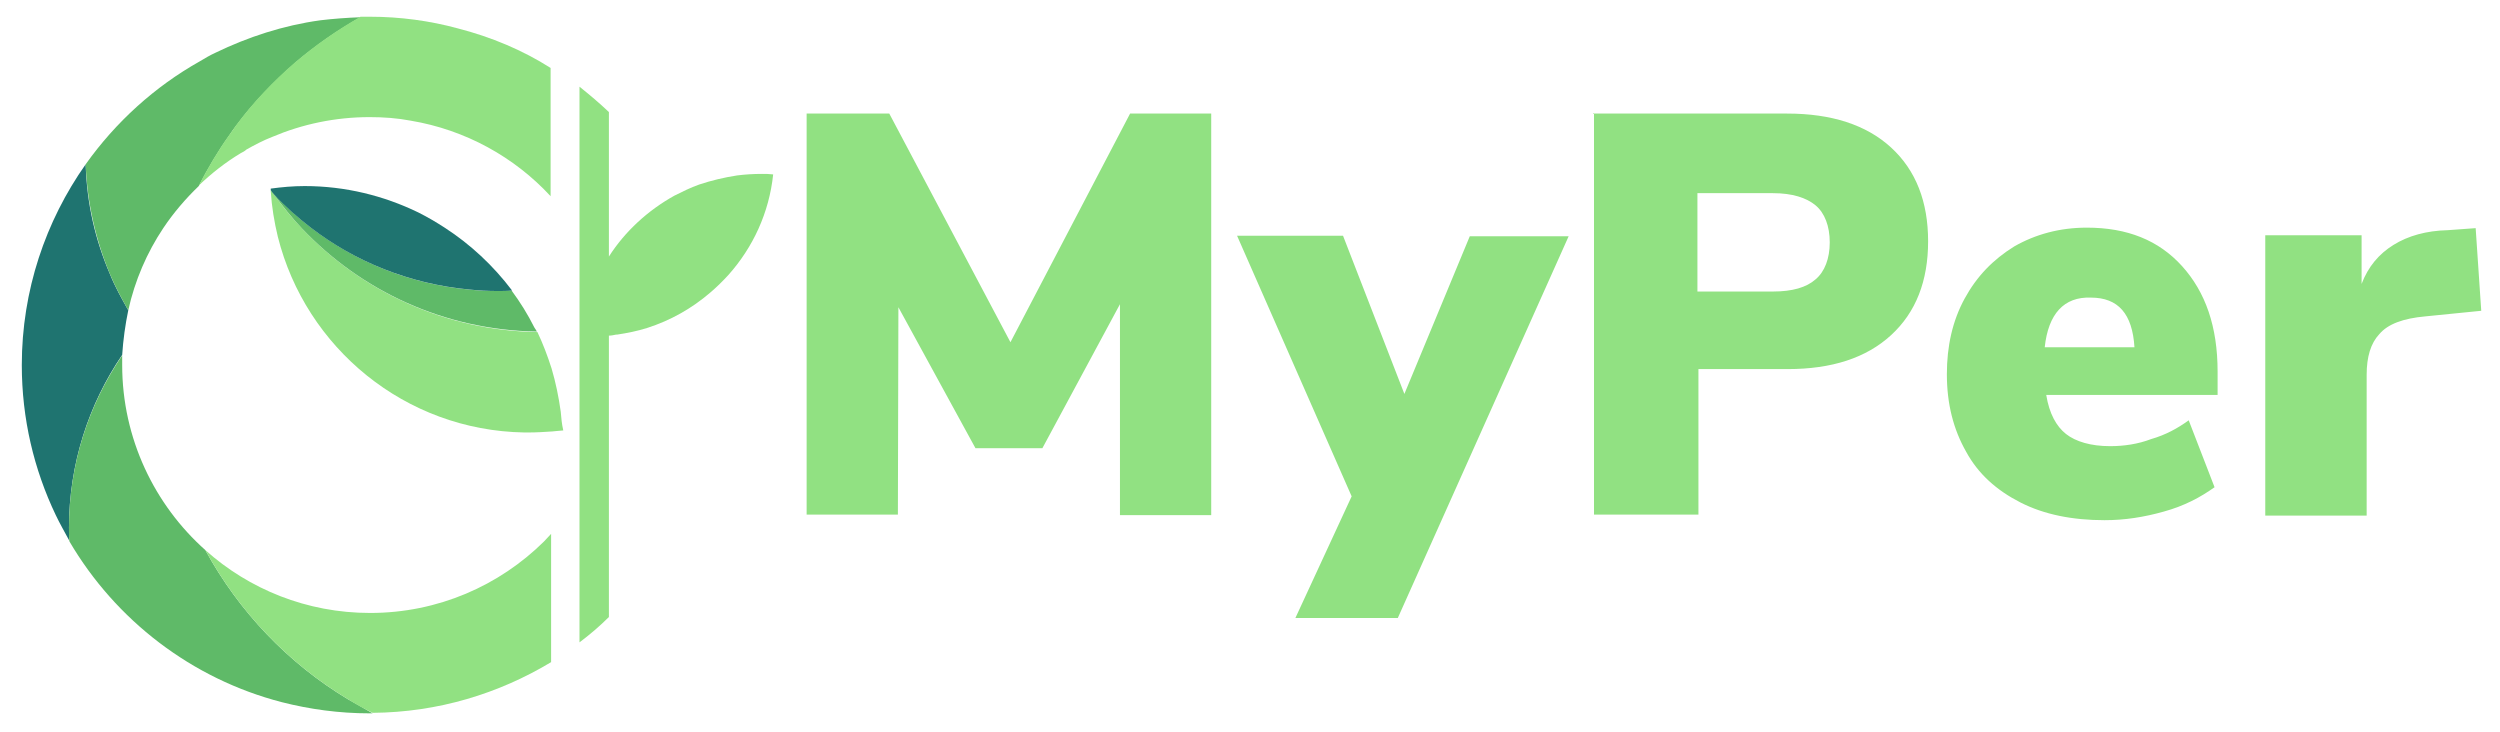
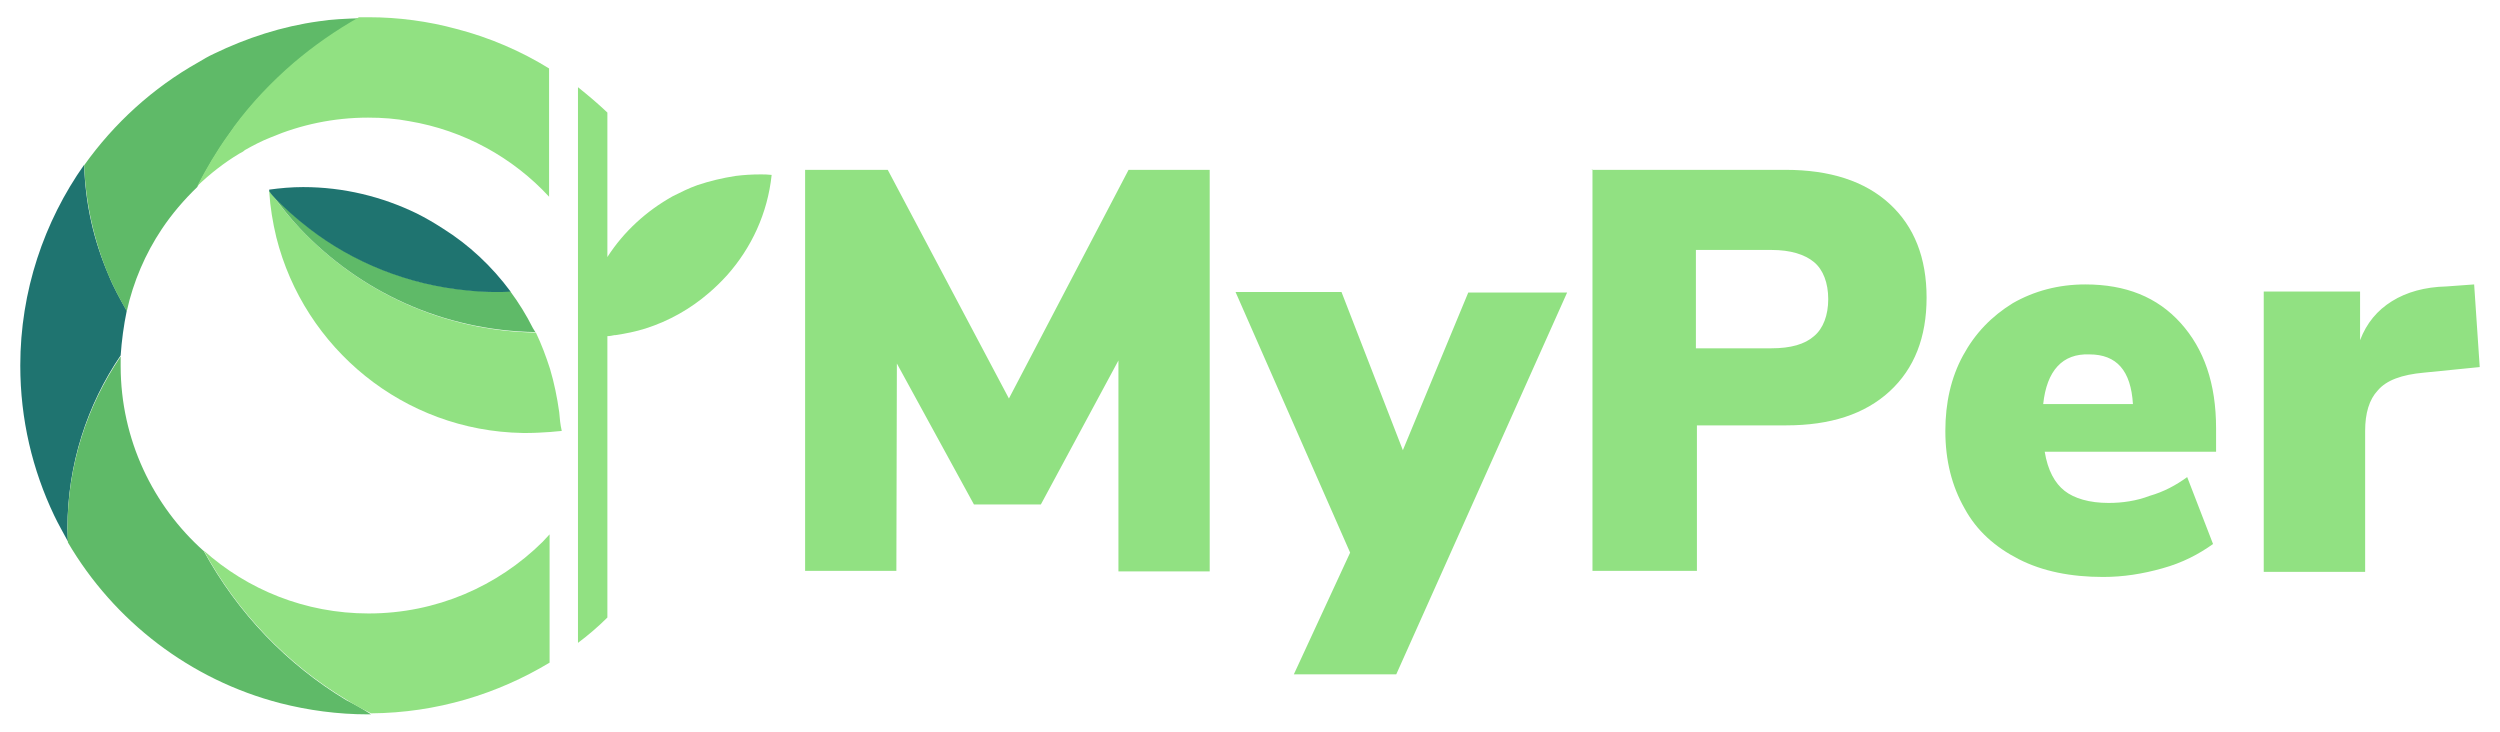
- <svg xmlns="http://www.w3.org/2000/svg" id="Layer_2" viewBox="-437 328.7 493.1 144.3" style="enable-background:new -437 328.7 493.1 144.3">
+ <svg xmlns="http://www.w3.org/2000/svg" id="Layer_2" viewBox="-392 328.7 493.1 144.3" style="enable-background:new -392 328.7 493.1 144.3">
  <style>
    .st0{fill:#1f7470}.st1{fill:#5fba68}.st2{fill:#91e182}
  </style>
-   <path class="st0" d="M-411.7 389.9c-1.3-2.3-2.6-4.6-3.6-7.1-2.9-6.7-4.6-14-4.8-21.7-7.9 11.2-12.6 24.9-12.6 39.6 0 10.6 2.4 20.6 6.7 29.6.8 1.7 1.8 3.4 2.7 5.1 0-.8-.1-1.7-.1-2.6 0-12.6 3.9-24.4 10.5-34.1.2-3 .6-5.9 1.2-8.8z" />
-   <path class="st1" d="M-368.4 466.6c-11.8-7.1-21.5-17.3-28.1-29.4-10-8.9-16.4-22-16.4-36.5v-1.9c-6.6 9.7-10.5 21.4-10.5 34.1 0 .9 0 1.7.1 2.6 9.1 15.5 24.1 27.1 41.9 31.7 5.5 1.4 11.3 2.2 17.3 2.2h.6c-1.7-1-3.3-1.9-4.9-2.8zM-373.8 332.7c-7.3 1-14.3 3.3-20.7 6.4-1.1.5-2.1 1.1-3.1 1.7-8.9 5-16.6 12-22.5 20.3.3 7.7 2 15 4.8 21.7 1 2.4 2.3 4.8 3.6 7.1 1.3-5.9 3.7-11.4 6.9-16.2 2-3 4.4-5.8 7-8.3 1.8-3.5 3.8-6.9 6.1-10.1.4-.6.8-1.2 1.2-1.7 3.4-4.6 7.4-8.7 11.7-12.5 4-3.4 8.3-6.4 12.9-9-2.7.1-5.4.3-7.9.6z" />
-   <path class="st2" d="M-329.7 435.5c-8.8 8.7-20.9 14.1-34.3 14.1-12.5 0-23.9-4.7-32.5-12.4 6.6 12.1 16.3 22.3 28.1 29.4 1.6 1 3.2 1.9 4.9 2.7 12.9-.1 24.9-3.8 35.2-10V434c-.5.5-.9 1-1.4 1.5zM-326.4 409.9c-.4-2.9-1-5.8-1.8-8.5-.8-2.5-1.7-4.9-2.8-7.2-18.2-.3-34.6-8-46.3-20.3-2.1-2.2-4-4.5-5.7-6.9-.2-.3-.4-.6-.6-.8v.2c.2 3.1.7 6.1 1.4 9 5.5 21.9 25.1 38.2 48.6 38.6h.9c1.5 0 3.1-.1 4.6-.2.7-.1 1.4-.1 2.2-.2-.3-1.3-.4-2.5-.5-3.7zM-346.7 334.3c-5.5-1.5-11.4-2.3-17.3-2.3h-1.9c-4.6 2.6-8.9 5.6-12.9 9-4.3 3.7-8.3 7.9-11.7 12.5-.4.6-.8 1.2-1.2 1.7-2.3 3.2-4.3 6.6-6.1 10.1 2.5-2.4 5.3-4.6 8.3-6.4.4-.2.8-.4 1.1-.7 1.6-.9 3.3-1.8 5.1-2.5 5.9-2.5 12.4-3.9 19.2-3.9 2.8 0 5.5.2 8.1.7 10.8 1.8 20.5 7.2 27.6 14.9v-25.3c-5.5-3.5-11.7-6.1-18.3-7.8z" />
-   <path class="st1" d="M-331.6 393.3c-1.3-2.6-2.8-5-4.5-7.3-.9 0-1.9.1-2.9.1-1.9 0-3.8-.1-5.6-.3a60.41 60.41 0 0 1-31.2-12.3c-2.6-2-5-4.2-7.3-6.6 1.8 2.4 3.7 4.8 5.7 6.9 11.7 12.3 28 20 46.3 20.3-.1-.2-.3-.5-.5-.8z" />
-   <path class="st0" d="M-349.3 373.6c-1.7-1.1-3.4-2.1-5.2-3-6.8-3.3-14.4-5.2-22.4-5.2-2.3 0-4.5.2-6.7.5v.3c.2.3.4.6.6.8 2.2 2.4 4.7 4.6 7.3 6.6 8.7 6.7 19.5 11.1 31.2 12.2 1.9.2 3.7.3 5.6.3 1 0 1.9 0 2.9-.1-3.7-4.9-8.2-9.1-13.3-12.4z" />
-   <path class="st2" d="M-286.7 363c-1.7 0-3.3.1-4.9.3-2.6.4-5.1 1-7.5 1.8-1.7.6-3.3 1.4-4.9 2.2-5.2 2.9-9.7 7-12.9 12v-28.5c-1.9-1.8-3.8-3.4-5.8-5v109.6c2-1.5 4-3.2 5.8-5v-55.5c.5 0 .9-.1 1.4-.2h.2c2-.3 4-.7 5.9-1.3 4.7-1.5 8.9-3.9 12.5-7 1.3-1.1 2.5-2.3 3.6-3.5 4.8-5.4 8-12.2 8.8-19.8-.8-.1-1.5-.1-2.2-.1z" />
+   <path class="st0" d="M-367 390c-1.3-2.3-2.6-4.6-3.6-7.1-2.9-6.7-4.6-14-4.8-21.7-7.9 11.2-12.6 24.9-12.6 39.6 0 10.6 2.4 20.6 6.7 29.6.8 1.7 1.8 3.4 2.7 5.1 0-.8-.1-1.7-.1-2.6 0-12.6 3.9-24.4 10.5-34.1.2-2.9.6-5.9 1.2-8.8z" />
+   <path class="st1" d="M-323.7 466.8c-11.8-7.1-21.5-17.3-28.1-29.4-10-8.9-16.4-22-16.4-36.5V399c-6.6 9.7-10.5 21.4-10.5 34.1 0 .9 0 1.7.1 2.6 9.1 15.5 24.1 27.1 41.9 31.7 5.5 1.4 11.3 2.2 17.3 2.2h.6c-1.7-1.1-3.3-2-4.9-2.8zM-329.1 332.9c-7.3 1-14.3 3.3-20.7 6.4-1.1.5-2.1 1.1-3.1 1.7-8.9 5-16.6 12-22.5 20.3.3 7.7 2 15 4.8 21.7 1 2.4 2.3 4.8 3.6 7.1 1.3-5.9 3.7-11.4 6.9-16.2 2-3 4.4-5.8 7-8.3 1.8-3.5 3.8-6.9 6.1-10.1.4-.6.8-1.2 1.2-1.7 3.4-4.6 7.4-8.7 11.7-12.5 4-3.4 8.3-6.4 12.9-9-2.7.1-5.4.2-7.9.6z" />
+   <path class="st2" d="M-285 435.6c-8.8 8.7-20.9 14.1-34.3 14.1-12.5 0-23.9-4.7-32.5-12.4 6.6 12.1 16.3 22.3 28.1 29.4 1.6 1 3.2 1.9 4.9 2.7 12.9-.1 24.9-3.8 35.2-10v-25.3c-.5.5-.9 1-1.4 1.5zM-281.7 410c-.4-2.9-1-5.8-1.8-8.5-.8-2.5-1.7-4.9-2.8-7.2-18.2-.3-34.6-8-46.3-20.3-2.1-2.2-4-4.5-5.7-6.9-.2-.3-.4-.6-.6-.8v.2c.2 3.1.7 6.1 1.4 9 5.5 21.9 25.1 38.2 48.6 38.6h.9c1.5 0 3.1-.1 4.6-.2.7-.1 1.4-.1 2.2-.2-.3-1.3-.4-2.5-.5-3.7zM-302 334.4c-5.5-1.5-11.4-2.3-17.3-2.3h-1.9c-4.6 2.6-8.9 5.6-12.9 9-4.3 3.7-8.3 7.9-11.7 12.5-.4.6-.8 1.2-1.2 1.7-2.3 3.2-4.3 6.6-6.1 10.1 2.5-2.4 5.3-4.6 8.3-6.4.4-.2.8-.4 1.1-.7 1.6-.9 3.3-1.8 5.1-2.5 5.9-2.5 12.4-3.9 19.2-3.9 2.8 0 5.5.2 8.1.7 10.8 1.8 20.5 7.2 27.6 14.9v-25.3c-5.5-3.4-11.7-6.1-18.3-7.8z" />
+   <path class="st1" d="M-286.9 393.4c-1.3-2.6-2.8-5-4.5-7.3-.9 0-1.9.1-2.9.1-1.9 0-3.8-.1-5.6-.3a60.41 60.41 0 0 1-31.2-12.3c-2.6-2-5-4.2-7.3-6.6 1.8 2.4 3.7 4.8 5.7 6.9 11.7 12.3 28 20 46.3 20.3-.1-.2-.3-.4-.5-.8z" />
+   <path class="st0" d="M-304.6 373.8c-1.7-1.1-3.4-2.1-5.2-3-6.8-3.3-14.4-5.2-22.4-5.2-2.3 0-4.5.2-6.7.5v.3c.2.3.4.6.6.8 2.2 2.4 4.7 4.6 7.3 6.6 8.7 6.7 19.5 11.1 31.2 12.2 1.9.2 3.7.3 5.6.3 1 0 1.9 0 2.9-.1-3.7-5-8.2-9.2-13.3-12.4z" />
+   <path class="st2" d="M-242 363.1c-1.7 0-3.3.1-4.9.3-2.6.4-5.1 1-7.5 1.8-1.7.6-3.3 1.4-4.9 2.2-5.2 2.9-9.7 7-12.9 12v-28.5c-1.9-1.8-3.8-3.4-5.8-5v109.6c2-1.5 4-3.2 5.8-5V395c.5 0 .9-.1 1.4-.2h.2c2-.3 4-.7 5.9-1.3 4.7-1.5 8.9-3.9 12.5-7 1.3-1.1 2.5-2.3 3.6-3.5 4.8-5.4 8-12.2 8.8-19.8-.8-.1-1.5-.1-2.2-.1z" />
  <g>
-     <path class="st2" d="M-214.1 351.1h16v79.2h-18v-41.6l-15.3 28.4h-13.2l-15.2-27.8-.1 40.9h-18v-79.1h16.3l23.9 45.1 23.6-45.1zM-147.1 375.3h19.5l-33.7 75.3h-20.2l11.1-24-22.6-51.4h20.9l12.1 31.2 12.9-31.1zM-122.8 351.1h38.3c8.7 0 15.6 2.2 20.5 6.7s7.3 10.7 7.3 18.5-2.4 14-7.3 18.5-11.7 6.7-20.4 6.7H-102v28.7h-20.6V351h-.2zm35.5 35.1c3.8 0 6.6-.8 8.4-2.4 1.8-1.5 2.8-4.1 2.8-7.3s-1-5.8-2.8-7.3c-1.8-1.5-4.6-2.4-8.4-2.4h-14.9v19.4h14.9zM.7 406.6h-34.1c.6 3.7 2 6.2 3.9 7.7s4.9 2.4 8.7 2.4c2.7 0 5.5-.4 8.1-1.4 2.8-.8 5.2-2.1 7.4-3.7l5.1 13.2c-2.8 2-6 3.7-10 4.8-3.9 1.1-7.7 1.7-11.7 1.7-6.3 0-11.9-1.1-16.6-3.5s-8.3-5.6-10.7-10c-2.5-4.4-3.8-9.4-3.8-15.3 0-5.5 1.1-10.5 3.5-14.9s5.6-7.7 9.8-10.3c4.2-2.4 9-3.7 14.3-3.7 8 0 14.2 2.5 18.8 7.6 4.6 5.1 7 11.9 7 20.8v4.6zm-34.4-9.4H-16c-.4-6.6-3.2-9.8-8.6-9.8-5.3-.2-8.4 3.2-9.1 9.8zM52.4 390l-11 1.1c-4.4.4-7.4 1.5-9.1 3.5-1.7 1.8-2.5 4.5-2.5 8v27.8h-20v-55.3h19v9.6c1.3-3.4 3.4-5.9 6.3-7.7s6.5-2.8 10.7-2.9l5.5-.4 1.1 16.3z" />
+     <path class="st2" d="M-169.4 362.2h16v79.2h-18v-41.6l-15.3 28.4h-13.2l-15.2-27.8-.1 40.9h-18v-79.1h16.3l23.9 45.1 23.6-45.1zM-102.4 386.4h19.5l-33.7 75.3h-20.2l11.1-24-22.6-51.4h20.9l12.1 31.2 12.9-31.1zM-78.1 362.2h38.3c8.7 0 15.6 2.2 20.5 6.7s7.3 10.7 7.3 18.5-2.4 14-7.3 18.5-11.7 6.7-20.4 6.7h-17.6v28.7h-20.6v-79.2l-.2.1zm35.5 35.2c3.8 0 6.6-.8 8.4-2.4 1.8-1.5 2.8-4.1 2.8-7.3s-1-5.8-2.8-7.3-4.6-2.4-8.4-2.4h-14.9v19.4h14.9zM45.4 417.8H11.3c.6 3.7 2 6.2 3.9 7.7s4.9 2.4 8.7 2.4c2.7 0 5.5-.4 8.1-1.4 2.8-.8 5.2-2.1 7.4-3.7l5.1 13.2c-2.8 2-6 3.7-10 4.8-3.9 1.1-7.7 1.7-11.7 1.7-6.3 0-11.9-1.1-16.6-3.5s-8.3-5.6-10.7-10c-2.5-4.4-3.8-9.4-3.8-15.3 0-5.5 1.1-10.5 3.5-14.9s5.6-7.7 9.8-10.3c4.2-2.4 9-3.7 14.3-3.7 8 0 14.2 2.5 18.8 7.6s7 11.9 7 20.8v4.6h.3zM11 408.4h17.7c-.4-6.6-3.2-9.8-8.6-9.8-5.3-.2-8.4 3.2-9.1 9.8zM97.1 401.1l-11 1.1c-4.4.4-7.4 1.5-9.1 3.5-1.7 1.8-2.5 4.5-2.5 8v27.8h-20v-55.3h19v9.6c1.3-3.4 3.4-5.9 6.3-7.7s6.5-2.8 10.7-2.9l5.5-.4 1.1 16.3z" />
  </g>
</svg>
